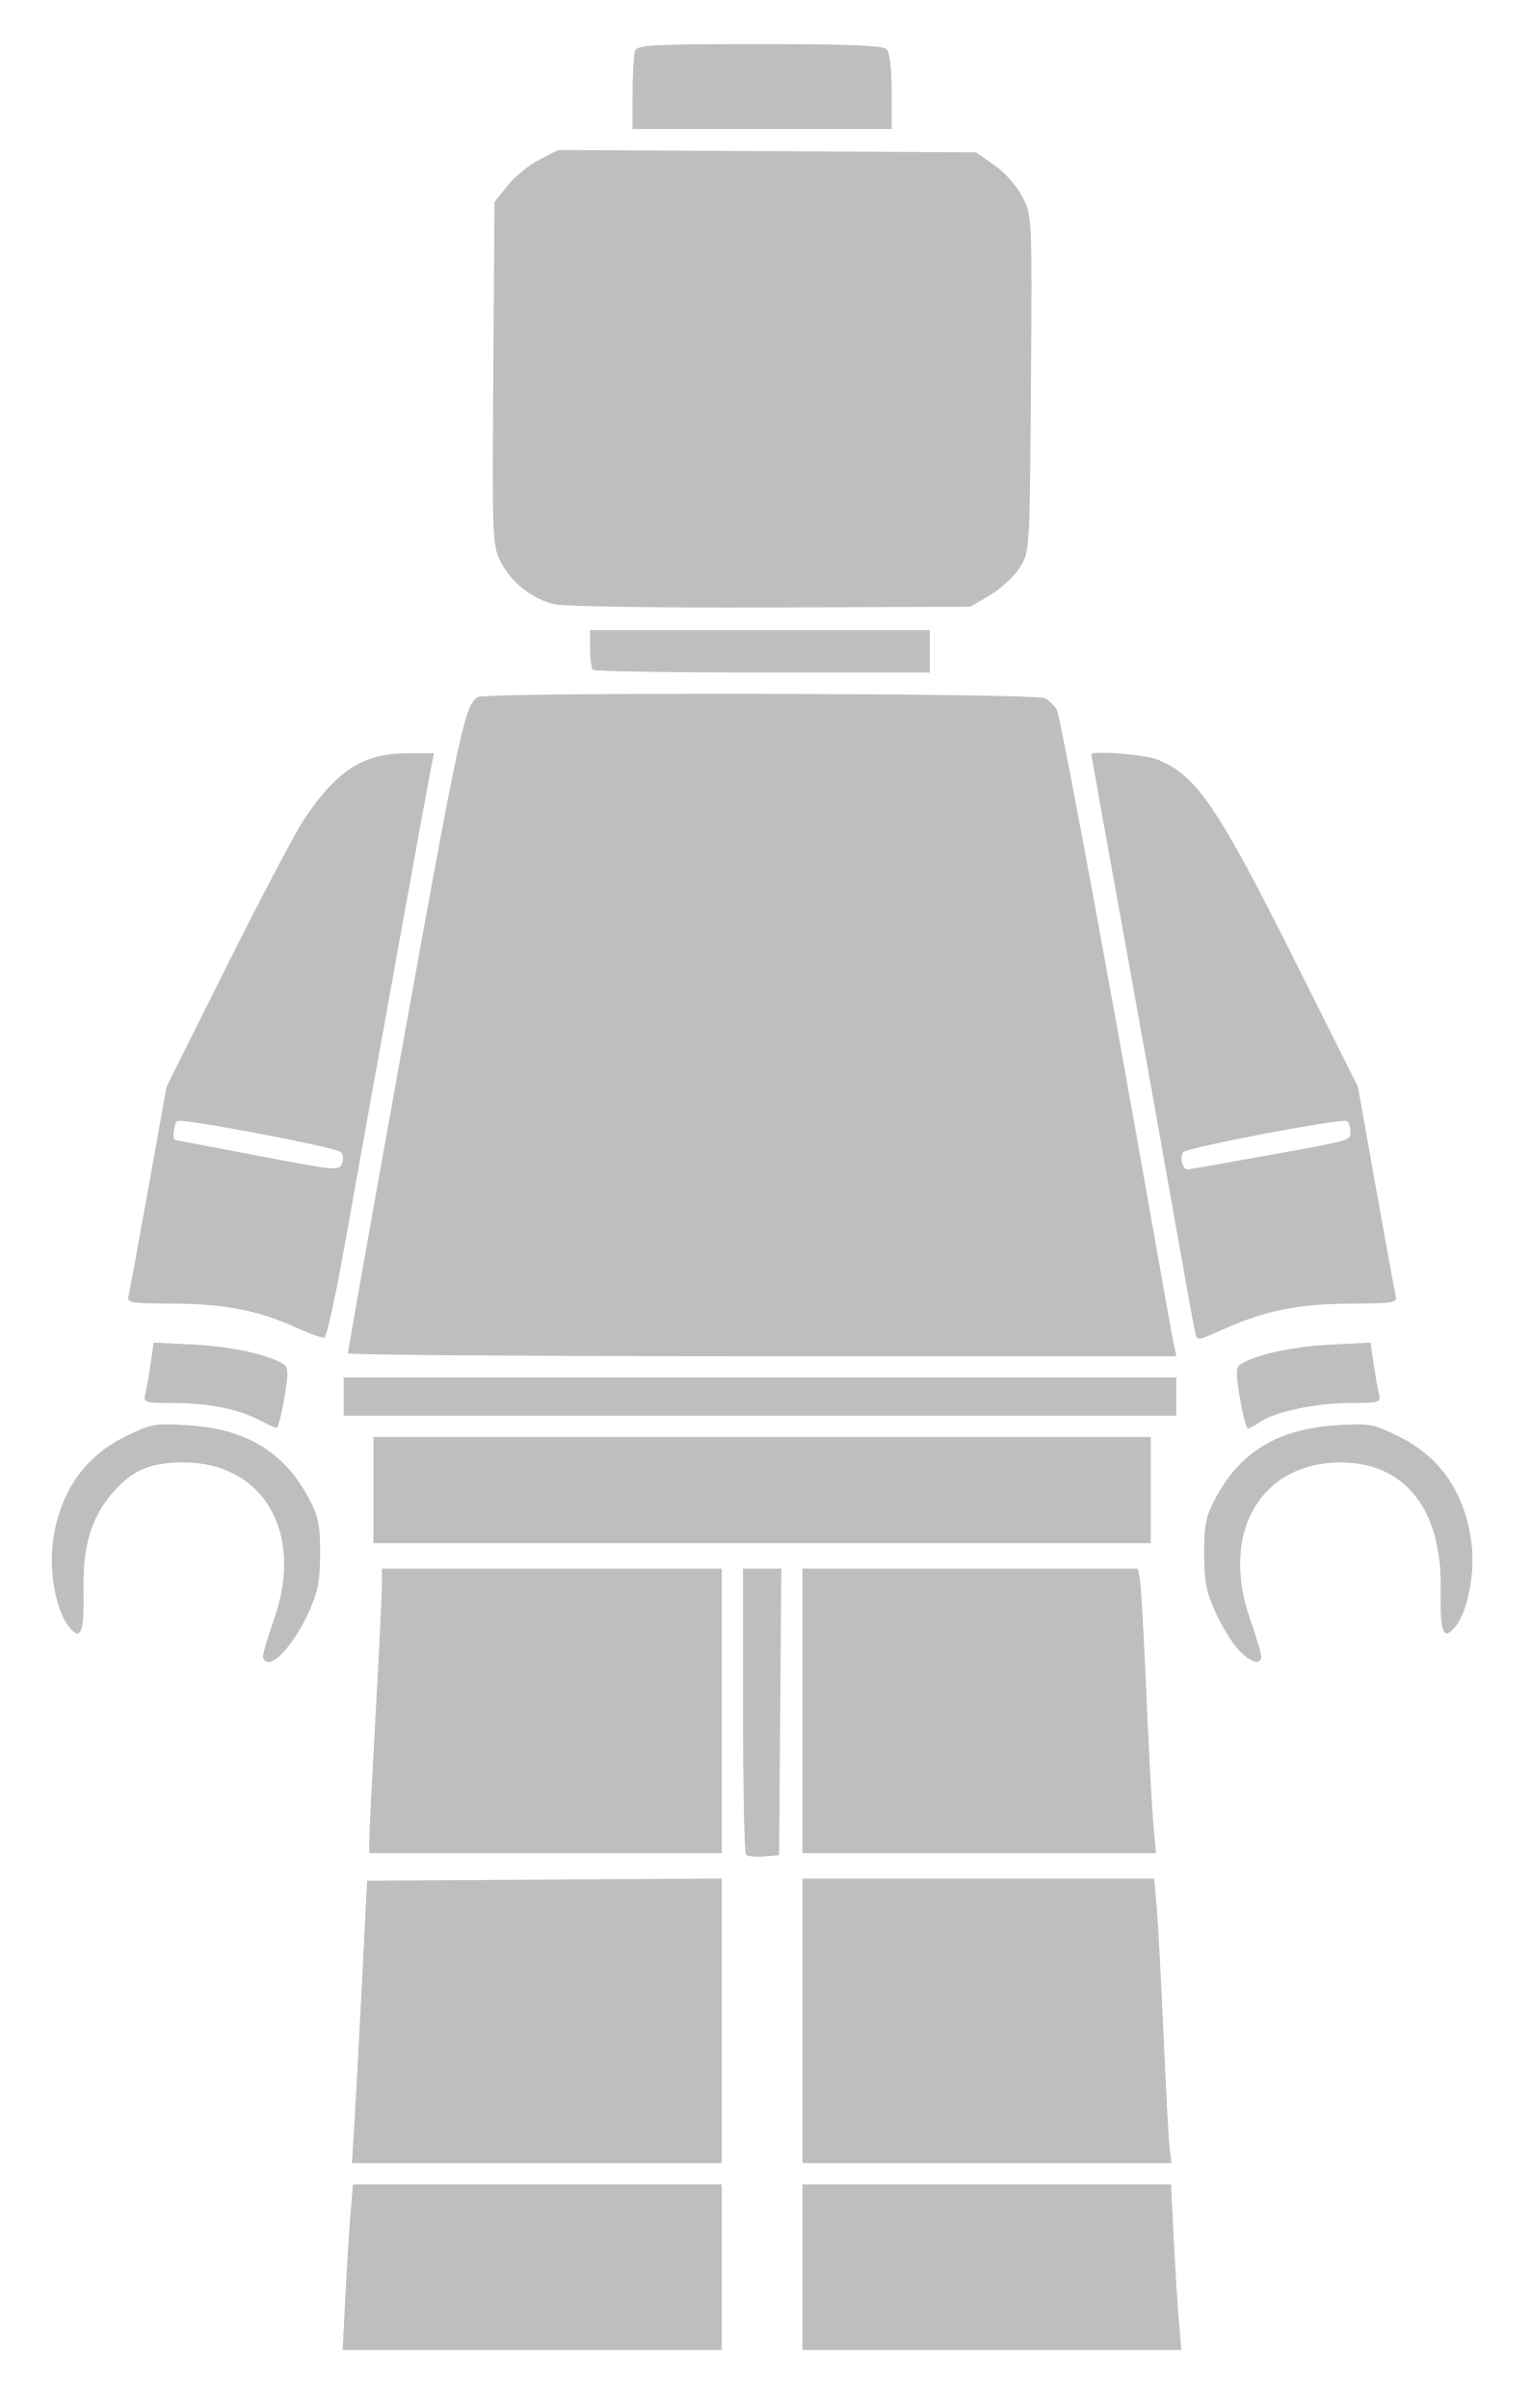
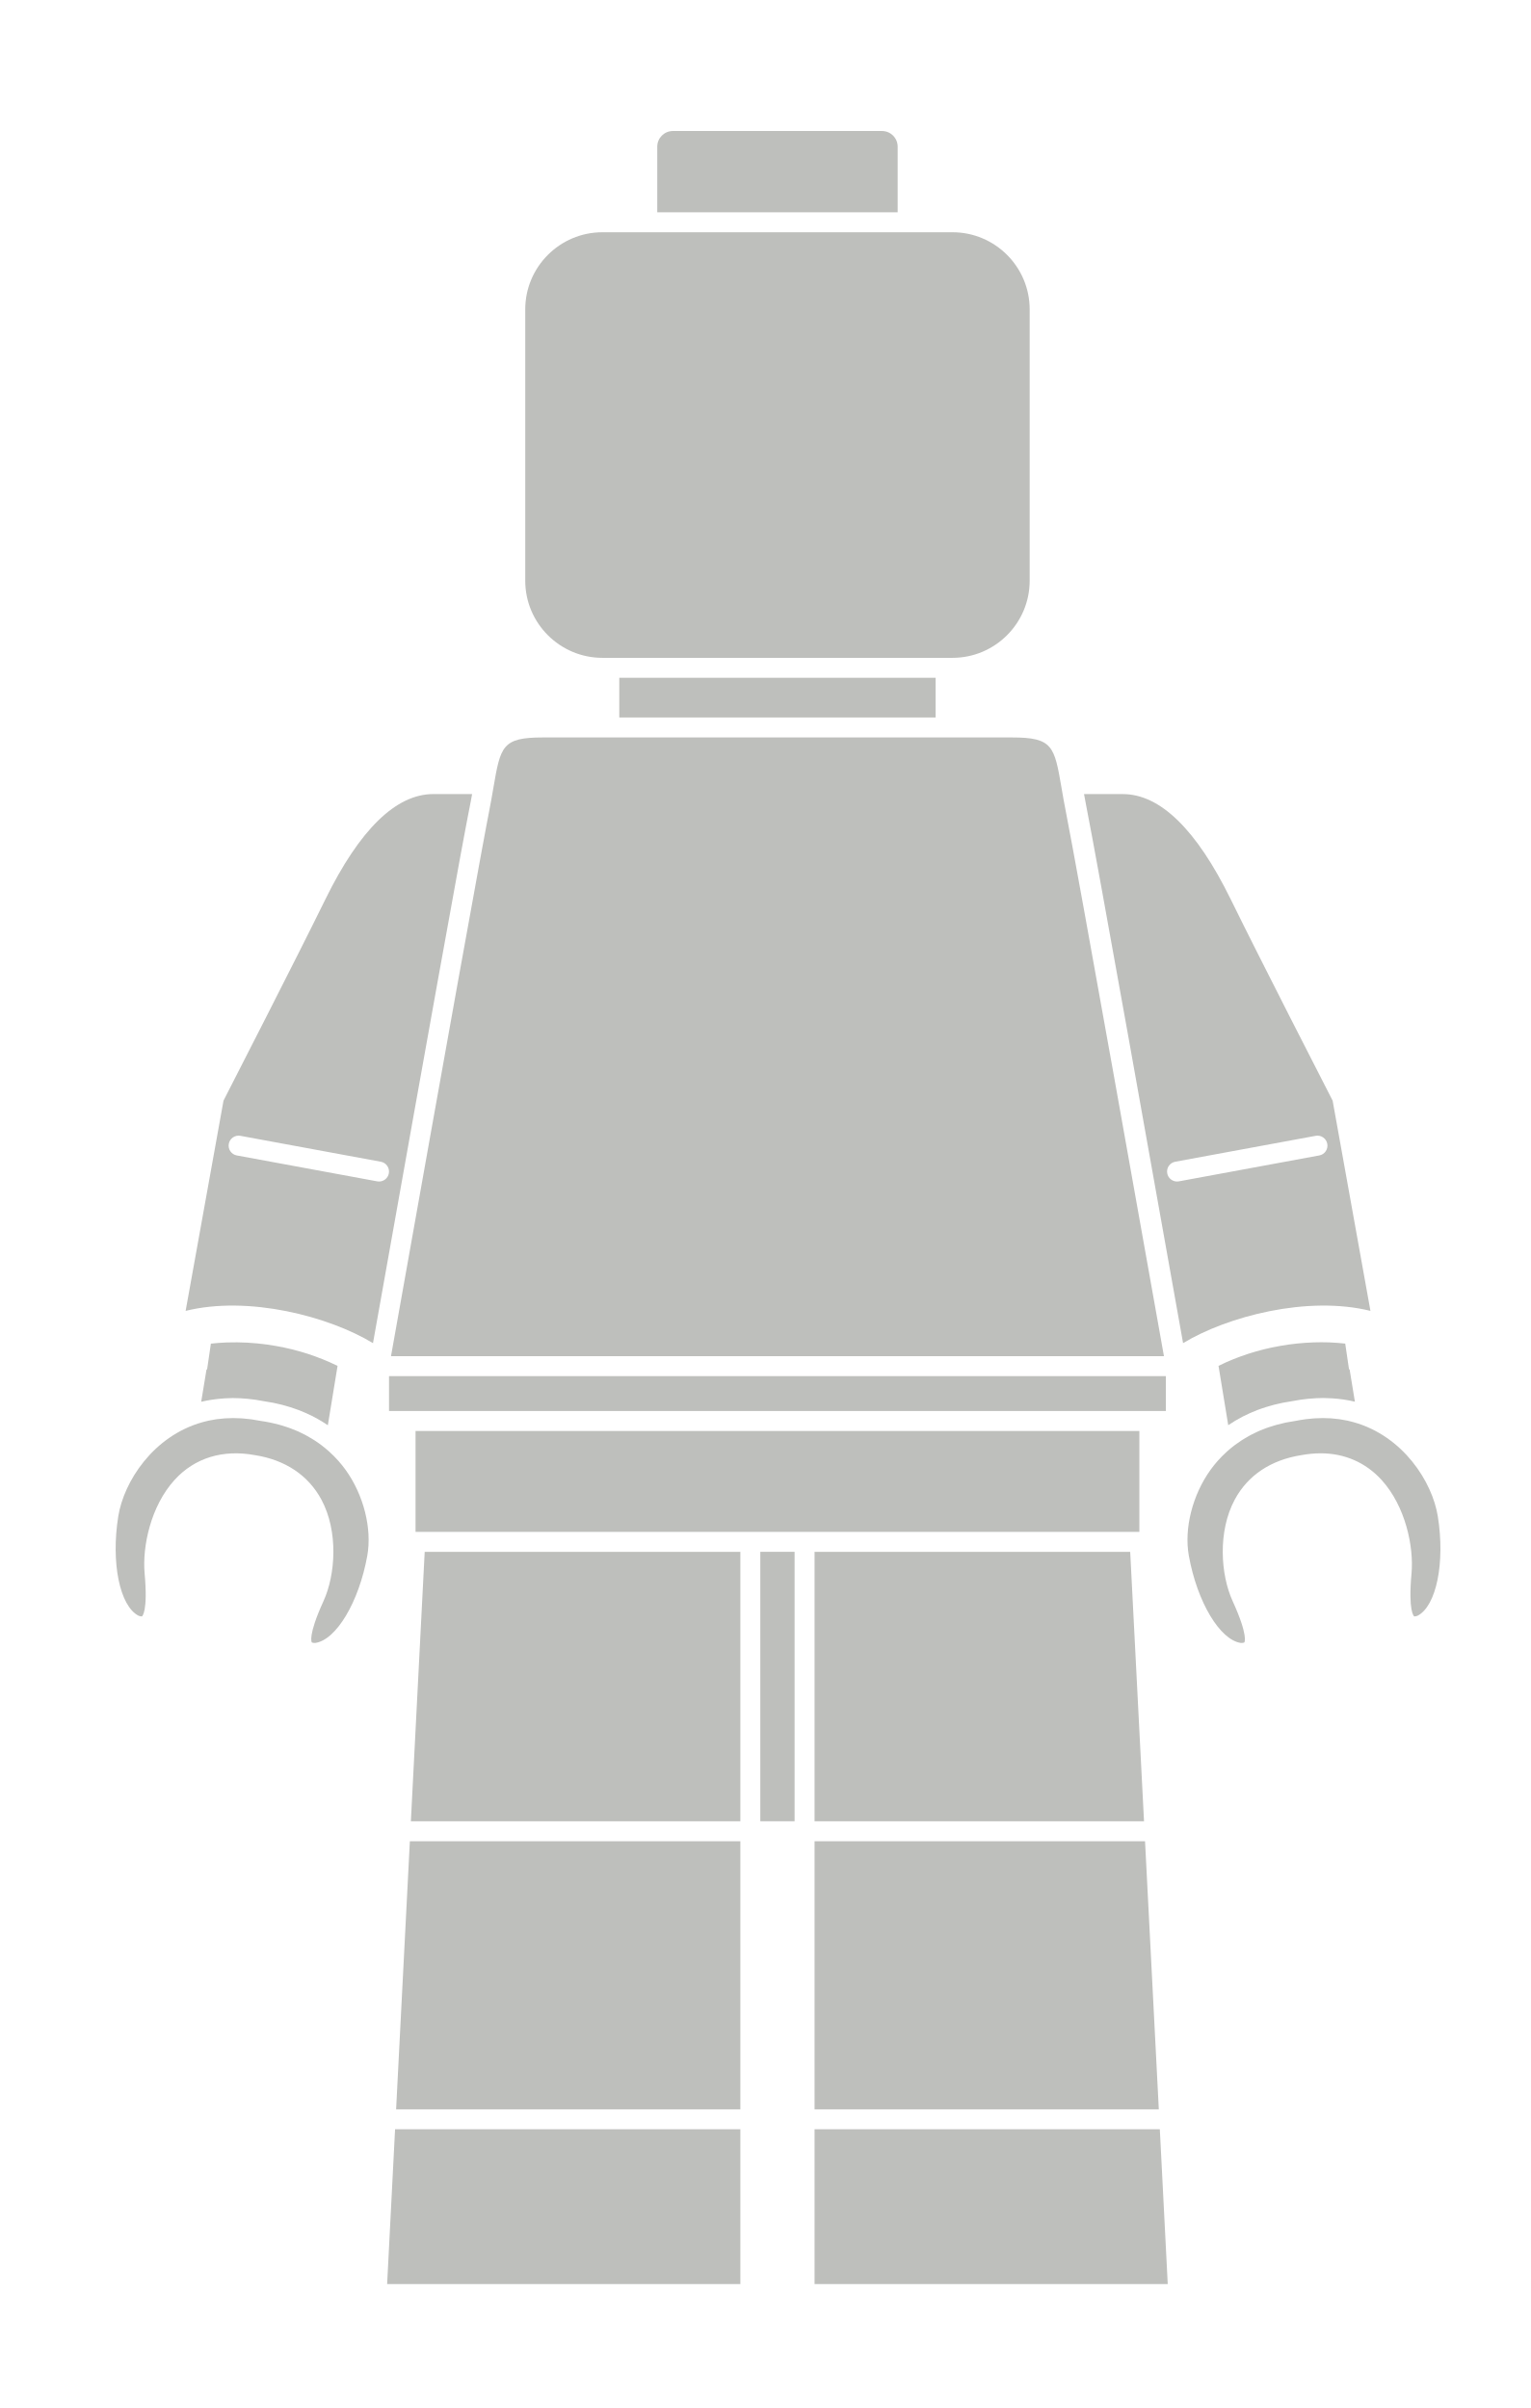
- <svg xmlns="http://www.w3.org/2000/svg" viewBox="10 8 108 170" role="img" aria-label="LEGO minifigure placeholder">
-   <path fill="#bebfbc" d="m 34.376,170.082 c 0.106,-2.102 0.27,-4.733 0.366,-5.846 l 0.174,-2.024 13.011,0 13.011,0 0,5.846 0,5.846 -13.377,0 -13.377,0 0.192,-3.822 z m 32.259,-2.024 0,-5.846 13.005,0 13.005,0 0.192,3.822 c 0.106,2.102 0.27,4.733 0.366,5.846 l 0.174,2.024 -13.372,0 -13.372,0 0,-5.846 z M 35.028,157.64 c 0.105,-1.69 0.345,-6.176 0.534,-9.968 l 0.343,-6.895 12.517,-0.078 12.517,-0.078 0,10.047 0,10.047 -13.051,0 -13.051,0 0.191,-3.073 z m 31.607,-6.97 0,-10.043 12.411,0 12.411,0 0.178,2.024 c 0.098,1.113 0.317,5.194 0.487,9.069 0.17,3.875 0.365,7.484 0.433,8.02 l 0.124,0.974 -13.022,0 -13.022,0 0,-10.043 z m -3.983,-11.728 c -0.118,-0.118 -0.214,-4.711 -0.214,-10.207 l 0,-9.993 1.353,0 1.353,0 -0.079,10.118 -0.079,10.118 -1.06,0.089 c -0.583,0.049 -1.156,-0.007 -1.274,-0.125 z m -26.588,-1.089 c 0.004,-0.536 0.204,-4.482 0.443,-8.769 0.239,-4.287 0.438,-8.368 0.442,-9.069 l 0.007,-1.274 11.992,0 11.992,0 0,10.043 0,10.043 -12.442,0 -12.442,0 0.008,-0.974 z m 30.572,-9.069 0,-10.043 11.836,0 11.836,0 0.138,0.675 c 0.076,0.371 0.284,4.047 0.462,8.17 0.178,4.122 0.404,8.338 0.502,9.369 l 0.178,1.874 -12.477,0 -12.477,0 0,-10.043 z m -38.075,-3.845 c 0,-0.219 0.351,-1.399 0.781,-2.623 1.059,-3.019 0.928,-5.888 -0.366,-7.98 -1.23,-1.989 -3.376,-3.09 -6.026,-3.09 -2.362,0 -3.641,0.554 -5.033,2.18 -1.483,1.732 -2.08,3.746 -2.022,6.817 0.058,3.09 -0.186,3.673 -1.067,2.553 -0.852,-1.083 -1.363,-3.758 -1.112,-5.818 0.429,-3.528 2.181,-6.115 5.12,-7.562 1.824,-0.898 2.076,-0.943 4.43,-0.796 4.112,0.257 6.794,1.882 8.54,5.175 0.671,1.266 0.794,1.872 0.788,3.897 -0.005,1.979 -0.152,2.713 -0.838,4.197 -0.874,1.892 -2.138,3.448 -2.802,3.448 -0.216,0 -0.394,-0.179 -0.394,-0.397 z m 68.877,-0.427 c -0.434,-0.453 -1.163,-1.634 -1.62,-2.623 -0.686,-1.485 -0.832,-2.218 -0.838,-4.197 -0.006,-2.026 0.117,-2.631 0.788,-3.897 1.746,-3.293 4.428,-4.919 8.54,-5.175 2.354,-0.147 2.606,-0.102 4.43,0.796 2.939,1.447 4.69,4.034 5.12,7.562 0.251,2.06 -0.261,4.735 -1.112,5.818 -0.881,1.12 -1.125,0.537 -1.067,-2.553 0.107,-5.665 -2.512,-8.997 -7.072,-8.997 -2.631,0 -4.781,1.106 -6.008,3.09 -1.293,2.092 -1.425,4.962 -0.366,7.98 0.43,1.224 0.781,2.405 0.781,2.623 0,0.652 -0.734,0.453 -1.576,-0.427 z m -61.082,-11.317 0,-3.748 27.432,0 27.432,0 0,3.748 0,3.748 -27.432,0 -27.432,0 0,-3.748 z m -8.095,-4.96 c -1.483,-0.774 -3.584,-1.186 -6.043,-1.186 -2.043,0 -2.111,-0.024 -1.955,-0.675 0.088,-0.371 0.256,-1.33 0.371,-2.132 l 0.21,-1.457 2.884,0.145 c 2.63,0.132 5.248,0.708 6.29,1.383 0.338,0.219 0.346,0.633 0.048,2.4 -0.198,1.174 -0.449,2.121 -0.558,2.103 -0.109,-0.018 -0.67,-0.279 -1.247,-0.58 z m 69.248,-1.523 c -0.298,-1.766 -0.29,-2.181 0.048,-2.4 1.042,-0.675 3.66,-1.25 6.29,-1.383 l 2.884,-0.145 0.21,1.457 c 0.116,0.802 0.283,1.761 0.371,2.132 0.156,0.653 0.091,0.675 -2.057,0.675 -2.372,0 -5.298,0.625 -6.338,1.353 -0.35,0.245 -0.729,0.446 -0.842,0.446 -0.113,0 -0.368,-0.961 -0.566,-2.135 z m -63.252,-0.113 0,-1.349 29.38,0 29.38,0 0,1.349 0,1.349 -29.38,0 -29.38,0 0,-1.349 z m 0.3,-3.055 c 0,-0.114 0.75,-4.397 1.666,-9.519 6.25,-34.93 6.485,-36.085 7.478,-36.814 0.482,-0.354 39.371,-0.279 40.036,0.077 0.315,0.169 0.701,0.545 0.857,0.837 0.257,0.48 3.811,19.691 6.916,37.38 0.666,3.792 1.28,7.199 1.365,7.57 l 0.155,0.675 -29.236,0 c -16.08,0 -29.236,-0.093 -29.236,-0.207 z m -3.509,-1.756 c -2.763,-1.26 -5.107,-1.731 -8.723,-1.753 -3.242,-0.019 -3.382,-0.046 -3.242,-0.625 0.08,-0.333 0.714,-3.776 1.409,-7.651 l 1.263,-7.045 4.337,-8.687 c 2.386,-4.778 4.848,-9.432 5.471,-10.343 2.318,-3.384 4.112,-4.504 7.218,-4.504 l 1.846,0 -0.199,0.974 c -0.228,1.117 -4.399,24.196 -6.105,33.782 -0.629,3.534 -1.272,6.457 -1.43,6.495 -0.157,0.038 -0.988,-0.251 -1.847,-0.642 z M 34.155,90.09 c 0.099,-0.258 0.052,-0.598 -0.105,-0.755 -0.348,-0.348 -11.189,-2.406 -11.538,-2.191 -0.218,0.135 -0.369,1.295 -0.173,1.331 0.041,0.008 2.436,0.464 5.321,1.015 6.267,1.196 6.266,1.195 6.495,0.6 z m 60.221,12.087 c -0.067,-0.206 -0.748,-3.95 -1.514,-8.319 -0.766,-4.37 -2.394,-13.467 -3.617,-20.217 -1.223,-6.75 -2.224,-12.315 -2.224,-12.367 0,-0.313 3.807,-0.015 4.731,0.371 2.721,1.135 4.189,3.303 9.732,14.375 l 4.353,8.694 1.253,7.045 c 0.689,3.875 1.319,7.318 1.4,7.651 0.14,0.579 0.001,0.606 -3.241,0.625 -3.619,0.021 -5.908,0.482 -8.846,1.782 -1.936,0.856 -1.871,0.845 -2.027,0.36 z m 4.604,-12.521 c 6.636,-1.204 6.329,-1.118 6.329,-1.783 0,-0.317 -0.112,-0.645 -0.248,-0.729 -0.349,-0.216 -11.19,1.843 -11.538,2.191 -0.294,0.294 -0.083,1.225 0.277,1.225 0.111,0 2.442,-0.407 5.181,-0.904 z m -47.136,-34.373 c -0.11,-0.11 -0.2,-0.784 -0.2,-1.499 l 0,-1.299 11.992,0 11.992,0 0,1.499 0,1.499 -11.792,0 c -6.486,0 -11.882,-0.09 -11.992,-0.2 z m -2.729,-4.627 c -1.572,-0.378 -3.037,-1.538 -3.779,-2.992 -0.584,-1.144 -0.603,-1.645 -0.522,-13.296 l 0.085,-12.107 0.917,-1.152 c 0.504,-0.633 1.516,-1.459 2.249,-1.835 l 1.332,-0.683 14.74,0.083 14.74,0.083 1.3,0.903 c 0.76,0.528 1.584,1.462 1.984,2.249 0.683,1.342 0.684,1.37 0.6,13.187 -0.084,11.82 -0.086,11.844 -0.785,12.969 -0.385,0.62 -1.33,1.497 -2.099,1.949 l -1.398,0.822 -14.091,0.052 c -8.021,0.029 -14.599,-0.07 -15.271,-0.232 z    M 54.642,14.585 c 0,-1.388 0.082,-2.737 0.182,-2.998 0.16,-0.417 1.217,-0.474 8.784,-0.474 6.291,0 8.699,0.097 8.962,0.36 0.225,0.225 0.36,1.346 0.36,2.998 l 0,2.638 -9.144,0 -9.144,0 0,-2.524 z" />
+ <svg xmlns="http://www.w3.org/2000/svg" role="img" aria-label="LEGO minifigure filled placeholder" version="1.1" viewBox="16.939 -2.541 66.122 104.082" xml:space="preserve">
+   <g fill="#bebfbc">
+     <polygon points="52.136,64.534 52.136,76.18 66.372,76.18 65.775,64.534  " />
+     <polygon points="67.316,58.447 67.316,56.94 33.749,56.94 33.749,57.531 33.749,58.447 34.032,58.447 67.033,58.447  " />
+     <polygon points="52.136,88.631 67.011,88.631 66.416,77.043 52.136,77.043  " />
+     <path d="M31.17,60.208l-0.043-0.038c-0.09-0.08-0.183-0.155-0.278-0.229c-0.014-0.011-0.027-0.021-0.041-0.031   c-0.093-0.069-0.188-0.136-0.285-0.198c-0.024-0.016-0.049-0.031-0.074-0.046c-0.074-0.047-0.149-0.091-0.226-0.133   c-0.034-0.02-0.068-0.039-0.104-0.057c-0.091-0.048-0.184-0.094-0.278-0.137c-0.031-0.014-0.062-0.027-0.094-0.04   c-0.089-0.038-0.179-0.075-0.271-0.108c-0.043-0.016-0.088-0.031-0.133-0.046c-0.075-0.025-0.15-0.05-0.227-0.072   c-0.046-0.014-0.093-0.027-0.14-0.04c-0.084-0.022-0.169-0.043-0.255-0.062c-0.041-0.009-0.08-0.019-0.122-0.027   c-0.129-0.026-0.26-0.05-0.395-0.068l-0.024-0.004c-0.119-0.024-0.238-0.043-0.356-0.061c-0.031-0.004-0.062-0.007-0.092-0.011   c-0.095-0.013-0.189-0.022-0.283-0.029c-0.024-0.002-0.048-0.004-0.072-0.006c-0.241-0.016-0.478-0.016-0.71,0   c-0.013,0.001-0.025,0.002-0.039,0.003c-0.099,0.007-0.196,0.018-0.293,0.03c-0.024,0.004-0.05,0.007-0.074,0.01   c-0.1,0.016-0.199,0.033-0.298,0.054c-0.054,0.012-0.107,0.026-0.161,0.039c-0.037,0.01-0.074,0.02-0.111,0.029   c-2.146,0.599-3.403,2.586-3.641,4.065c-0.322,2.006,0.063,3.887,0.878,4.302c0.11,0.039,0.145,0.027,0.146,0.027   c0.008-0.007,0.264-0.201,0.114-1.857c-0.104-1.149,0.257-2.904,1.298-4.045c0.865-0.947,2.078-1.323,3.468-1.067   c1.309,0.205,2.306,0.87,2.872,1.921c0.743,1.382,0.609,3.251,0.093,4.384c-0.688,1.508-0.514,1.78-0.505,1.792   c0.001,0,0.037,0.021,0.14,0.021h0.004c0.906-0.122,1.892-1.77,2.251-3.769c0.211-1.176-0.158-2.636-0.941-3.719   C31.688,60.736,31.458,60.469,31.17,60.208z" />
+     <rect x="43.698" y="26.755" width="13.669" height="1.716" />
+     <path d="M42.969,25.893h15.128c1.838,0,3.334-1.496,3.334-3.334V10.831c0-1.838-1.496-3.333-3.334-3.333h-1.508H44.476h-1.507   c-1.838,0-3.334,1.496-3.334,3.333v11.728C39.635,24.397,41.13,25.893,42.969,25.893z" />
+     <path d="M55.727,3.798c0-0.373-0.303-0.676-0.676-0.676h-9.036c-0.373,0-0.676,0.303-0.676,0.676v2.836h10.388V3.798z" />
+     <path d="M26.613,57.902c0.093-0.006,0.187-0.009,0.282-0.011c0.023,0,0.046-0.001,0.069-0.002c0.017,0,0.033-0.001,0.05-0.001   c0.072,0,0.146,0.003,0.219,0.006c0.023,0.001,0.047,0.001,0.07,0.002c0.085,0.004,0.17,0.011,0.256,0.018   c0.029,0.002,0.059,0.004,0.088,0.007c0.082,0.008,0.165,0.019,0.248,0.03c0.033,0.004,0.065,0.007,0.098,0.012   c0.114,0.018,0.229,0.037,0.344,0.06c0.136,0.02,0.269,0.042,0.4,0.068c0.048,0.01,0.094,0.021,0.141,0.031   c0.081,0.018,0.163,0.035,0.242,0.056c0.058,0.015,0.112,0.031,0.168,0.047c0.066,0.019,0.132,0.037,0.197,0.058   s0.127,0.043,0.19,0.065c0.053,0.018,0.106,0.035,0.158,0.055c0.081,0.03,0.158,0.063,0.235,0.096   c0.032,0.014,0.064,0.026,0.096,0.04c0.347,0.154,0.656,0.331,0.934,0.519c0.002,0.002,0.005,0.003,0.007,0.005l0.42-2.565   c-0.073-0.036-0.147-0.07-0.221-0.104c-0.029-0.014-0.058-0.027-0.087-0.041c-0.067-0.029-0.135-0.058-0.203-0.087   c-0.039-0.016-0.077-0.033-0.116-0.049c-0.059-0.024-0.118-0.046-0.178-0.068c-0.049-0.02-0.098-0.039-0.148-0.057   c-0.052-0.02-0.105-0.037-0.159-0.055c-0.058-0.02-0.115-0.041-0.173-0.06c-0.052-0.017-0.104-0.031-0.156-0.048   c-0.061-0.018-0.122-0.037-0.183-0.055c-0.051-0.015-0.103-0.027-0.155-0.041c-0.063-0.018-0.126-0.035-0.19-0.051   c-0.066-0.017-0.134-0.03-0.202-0.046c-0.05-0.012-0.099-0.023-0.149-0.034c-0.118-0.024-0.237-0.048-0.357-0.068   c-0.118-0.021-0.236-0.039-0.354-0.056c-0.581-0.082-1.163-0.113-1.73-0.094c-0.01,0-0.02,0-0.03,0   c-0.081,0.003-0.161,0.009-0.24,0.014c-0.035,0.002-0.07,0.003-0.105,0.006c-0.052,0.003-0.103,0.009-0.155,0.014   c-0.061,0.006-0.123,0.011-0.183,0.018l-0.164,1.121l-0.023-0.015l-0.231,1.406c0.309-0.072,0.634-0.122,0.977-0.144   C26.61,57.903,26.612,57.902,26.613,57.902z" />
+     <path d="M67.233,56.077c-0.579-3.257-3.763-21.149-4.231-23.496c-0.078-0.388-0.139-0.743-0.192-1.056   c-0.312-1.814-0.376-2.191-2.146-2.191H58.23H42.835h-2.433c-1.77,0-1.834,0.377-2.146,2.191c-0.054,0.313-0.115,0.668-0.192,1.057   c-0.008,0.04-0.017,0.083-0.026,0.132c-0.001,0.008-0.003,0.017-0.004,0.024c-0.008,0.04-0.016,0.081-0.024,0.125   c-0.004,0.02-0.008,0.041-0.012,0.062c-0.007,0.039-0.015,0.077-0.023,0.12c-0.004,0.021-0.008,0.042-0.012,0.064   c-0.008,0.044-0.017,0.09-0.026,0.139c-0.004,0.022-0.009,0.045-0.013,0.069c-0.01,0.051-0.02,0.103-0.029,0.157   c-0.005,0.024-0.009,0.049-0.014,0.074c-0.01,0.054-0.021,0.11-0.031,0.167c-0.005,0.029-0.011,0.059-0.016,0.089   c-0.011,0.06-0.023,0.122-0.035,0.186c-0.005,0.028-0.01,0.055-0.016,0.083c-0.014,0.075-0.028,0.153-0.042,0.232   c-0.003,0.016-0.006,0.032-0.009,0.048c-0.015,0.084-0.032,0.172-0.048,0.261c-0.003,0.02-0.007,0.038-0.011,0.058   c-1.006,5.478-3.383,18.843-3.839,21.406H67.233z" />
+     <polygon points="34.055,88.631 48.93,88.631 48.93,77.043 34.649,77.043  " />
+     <path d="M75.066,55.534c-0.066-0.008-0.133-0.013-0.199-0.019c-0.047-0.004-0.092-0.01-0.139-0.013   c-0.045-0.004-0.091-0.005-0.136-0.008c-0.069-0.004-0.14-0.009-0.21-0.012c-0.03-0.001-0.062-0.001-0.093-0.002   c-0.085-0.002-0.17-0.004-0.255-0.004c-0.028,0-0.056,0.001-0.083,0.001c-0.09,0.001-0.179,0.002-0.268,0.005   c-0.047,0.002-0.093,0.005-0.14,0.008c-0.07,0.003-0.142,0.006-0.213,0.011c-0.081,0.006-0.161,0.014-0.242,0.021   c-0.037,0.003-0.074,0.006-0.112,0.01c-0.236,0.024-0.474,0.058-0.71,0.1c-0.119,0.021-0.238,0.044-0.357,0.068   c-0.033,0.007-0.066,0.016-0.1,0.022c-0.084,0.019-0.168,0.037-0.251,0.058c-0.052,0.013-0.104,0.027-0.155,0.041   c-0.063,0.017-0.127,0.032-0.189,0.051c-0.053,0.015-0.104,0.031-0.155,0.047c-0.062,0.019-0.123,0.036-0.184,0.056   c-0.06,0.02-0.118,0.04-0.177,0.061c-0.052,0.018-0.104,0.035-0.155,0.054c-0.06,0.021-0.118,0.045-0.177,0.067   c-0.05,0.019-0.1,0.037-0.148,0.058c-0.053,0.021-0.103,0.044-0.154,0.065c-0.055,0.023-0.11,0.046-0.165,0.07   c-0.044,0.02-0.086,0.041-0.13,0.062c-0.06,0.028-0.119,0.055-0.178,0.084l0.42,2.565c0.003-0.002,0.006-0.004,0.009-0.006   c0.093-0.063,0.189-0.125,0.29-0.185c0.002-0.002,0.004-0.003,0.006-0.004c0.197-0.117,0.408-0.228,0.635-0.328   c0.035-0.017,0.072-0.03,0.108-0.045c0.073-0.031,0.146-0.062,0.223-0.092c0.054-0.021,0.109-0.038,0.164-0.058   c0.062-0.021,0.121-0.043,0.184-0.062c0.066-0.021,0.134-0.039,0.201-0.058c0.055-0.016,0.108-0.032,0.165-0.047   c0.08-0.021,0.161-0.038,0.243-0.056c0.047-0.01,0.092-0.021,0.14-0.031c0.131-0.026,0.265-0.049,0.4-0.068   c0.115-0.022,0.23-0.043,0.345-0.06c0.028-0.004,0.057-0.007,0.085-0.011c0.088-0.012,0.175-0.023,0.261-0.031   c0.026-0.003,0.052-0.004,0.078-0.006c0.089-0.008,0.179-0.015,0.267-0.019c0.021-0.001,0.042-0.001,0.062-0.002   c0.076-0.003,0.151-0.006,0.226-0.006c0.018,0,0.034,0.001,0.051,0.001c0.021,0.001,0.042,0.002,0.063,0.002   c0.097,0.002,0.193,0.005,0.287,0.011c0.001,0,0.001,0,0.001,0c0.344,0.022,0.67,0.071,0.979,0.145l-0.23-1.406l-0.023,0.015   L75.066,55.534z" />
+     <polygon points="52.136,89.493 52.136,96.185 67.397,96.185 67.055,89.493  " />
+     <path d="M79.066,62.995c-0.237-1.479-1.495-3.467-3.641-4.065c-0.037-0.01-0.074-0.02-0.111-0.029   c-0.054-0.013-0.107-0.027-0.162-0.039c-0.098-0.021-0.197-0.038-0.297-0.053c-0.025-0.004-0.051-0.007-0.076-0.011   c-0.096-0.013-0.192-0.023-0.29-0.03c-0.015-0.001-0.028-0.002-0.042-0.004c-0.231-0.015-0.467-0.015-0.707,0.001   c-0.025,0.002-0.051,0.004-0.077,0.006c-0.092,0.008-0.184,0.017-0.277,0.028c-0.031,0.004-0.063,0.008-0.095,0.013   c-0.118,0.017-0.236,0.035-0.355,0.06l-0.023,0.004c-0.134,0.019-0.266,0.042-0.395,0.068c-0.042,0.009-0.082,0.019-0.123,0.028   c-0.086,0.019-0.171,0.039-0.254,0.062c-0.048,0.013-0.095,0.026-0.142,0.04c-0.076,0.022-0.15,0.047-0.225,0.071   c-0.046,0.016-0.091,0.031-0.136,0.047c-0.089,0.033-0.177,0.068-0.264,0.105c-0.035,0.016-0.071,0.03-0.105,0.047   c-0.092,0.041-0.183,0.085-0.271,0.132c-0.037,0.019-0.072,0.039-0.107,0.059c-0.075,0.041-0.148,0.085-0.221,0.13   c-0.026,0.016-0.054,0.032-0.079,0.049c-0.096,0.062-0.19,0.127-0.282,0.196c-0.015,0.011-0.029,0.022-0.044,0.034   c-0.094,0.072-0.186,0.146-0.274,0.225c-0.001,0.001-0.003,0.002-0.004,0.003l-0.04,0.036c-0.288,0.261-0.518,0.529-0.697,0.777   c-0.783,1.083-1.153,2.543-0.941,3.719c0.359,1.999,1.346,3.646,2.251,3.769h0.004c0.109,0,0.143-0.022,0.143-0.022   c0.006-0.009,0.183-0.277-0.507-1.79c-0.517-1.133-0.65-3.002,0.093-4.384c0.565-1.051,1.562-1.716,2.883-1.923   c0.277-0.051,0.561-0.078,0.831-0.078c1.032,0,1.94,0.397,2.626,1.147c1.041,1.141,1.402,2.896,1.298,4.045   c-0.148,1.628,0.097,1.844,0.116,1.857c0,0.001,0.005,0.001,0.014,0.001c0.019,0,0.06-0.004,0.129-0.028   C79.004,66.882,79.389,65.001,79.066,62.995z" />
+     <polygon points="33.667,96.185 48.93,96.185 48.93,89.493 34.01,89.493  " />
+     <polygon points="34.693,76.18 48.93,76.18 48.93,64.534 35.29,64.534  " />
+     <rect x="49.792" y="64.534" width="1.481" height="11.646" />
+     <polygon points="66.171,59.311 34.895,59.311 34.895,63.672 49.792,63.672 51.273,63.672 66.171,63.672  " />
+     <path d="M36.752,34.9c0.018-0.095,0.035-0.188,0.051-0.279c0.003-0.016,0.006-0.031,0.009-0.047   c0.014-0.074,0.027-0.146,0.04-0.218c0.007-0.036,0.014-0.073,0.02-0.108c0.013-0.07,0.025-0.137,0.038-0.204   c0.004-0.024,0.009-0.048,0.014-0.072c0.013-0.069,0.025-0.136,0.037-0.201c0.005-0.027,0.01-0.053,0.015-0.08   c0.011-0.06,0.022-0.119,0.033-0.176c0.004-0.024,0.009-0.049,0.014-0.073c0.011-0.057,0.021-0.113,0.031-0.167   c0.005-0.025,0.009-0.049,0.014-0.074c0.009-0.046,0.018-0.093,0.026-0.136c0.005-0.027,0.01-0.053,0.015-0.079   c0.008-0.043,0.016-0.085,0.024-0.125c0.003-0.02,0.007-0.037,0.01-0.055c0.008-0.041,0.016-0.081,0.023-0.118   c0.003-0.02,0.007-0.036,0.01-0.054c0.006-0.033,0.013-0.067,0.019-0.097c0.009-0.046,0.017-0.088,0.025-0.126   c0.021-0.104,0.04-0.205,0.059-0.305c0.006-0.033,0.012-0.065,0.018-0.098c0.013-0.068,0.025-0.136,0.037-0.201   c0.001-0.009,0.003-0.018,0.004-0.026h-1.674c-1.614,0-3.184,1.531-4.666,4.551c-1.27,2.588-4.083,8.078-4.401,8.7L24.96,54.12   c2.718-0.672,6.188,0.237,8.096,1.394c0.6-3.374,2.699-15.166,3.692-20.589C36.75,34.917,36.751,34.908,36.752,34.9z    M33.318,48.528c-0.026,0-0.052-0.002-0.079-0.007l-6.068-1.12c-0.234-0.043-0.389-0.268-0.346-0.502   c0.043-0.234,0.269-0.389,0.502-0.346l6.068,1.12c0.234,0.043,0.389,0.268,0.346,0.502C33.703,48.383,33.522,48.528,33.318,48.528z   " />
+     <path d="M76.156,54.12l-1.634-9.087c-0.319-0.622-3.133-6.112-4.402-8.7c-1.481-3.02-3.051-4.551-4.665-4.551H63.78   c0.035,0.199,0.074,0.41,0.118,0.63c0.421,2.102,2.985,16.489,4.162,23.102C69.968,54.357,73.438,53.448,76.156,54.12z    M67.877,48.521c-0.026,0.005-0.053,0.007-0.078,0.007c-0.204,0-0.386-0.146-0.424-0.353c-0.043-0.234,0.111-0.459,0.346-0.502   l6.068-1.12c0.235-0.043,0.459,0.112,0.502,0.346c0.043,0.234-0.111,0.459-0.346,0.502L67.877,48.521z" />
+   </g>
</svg>
